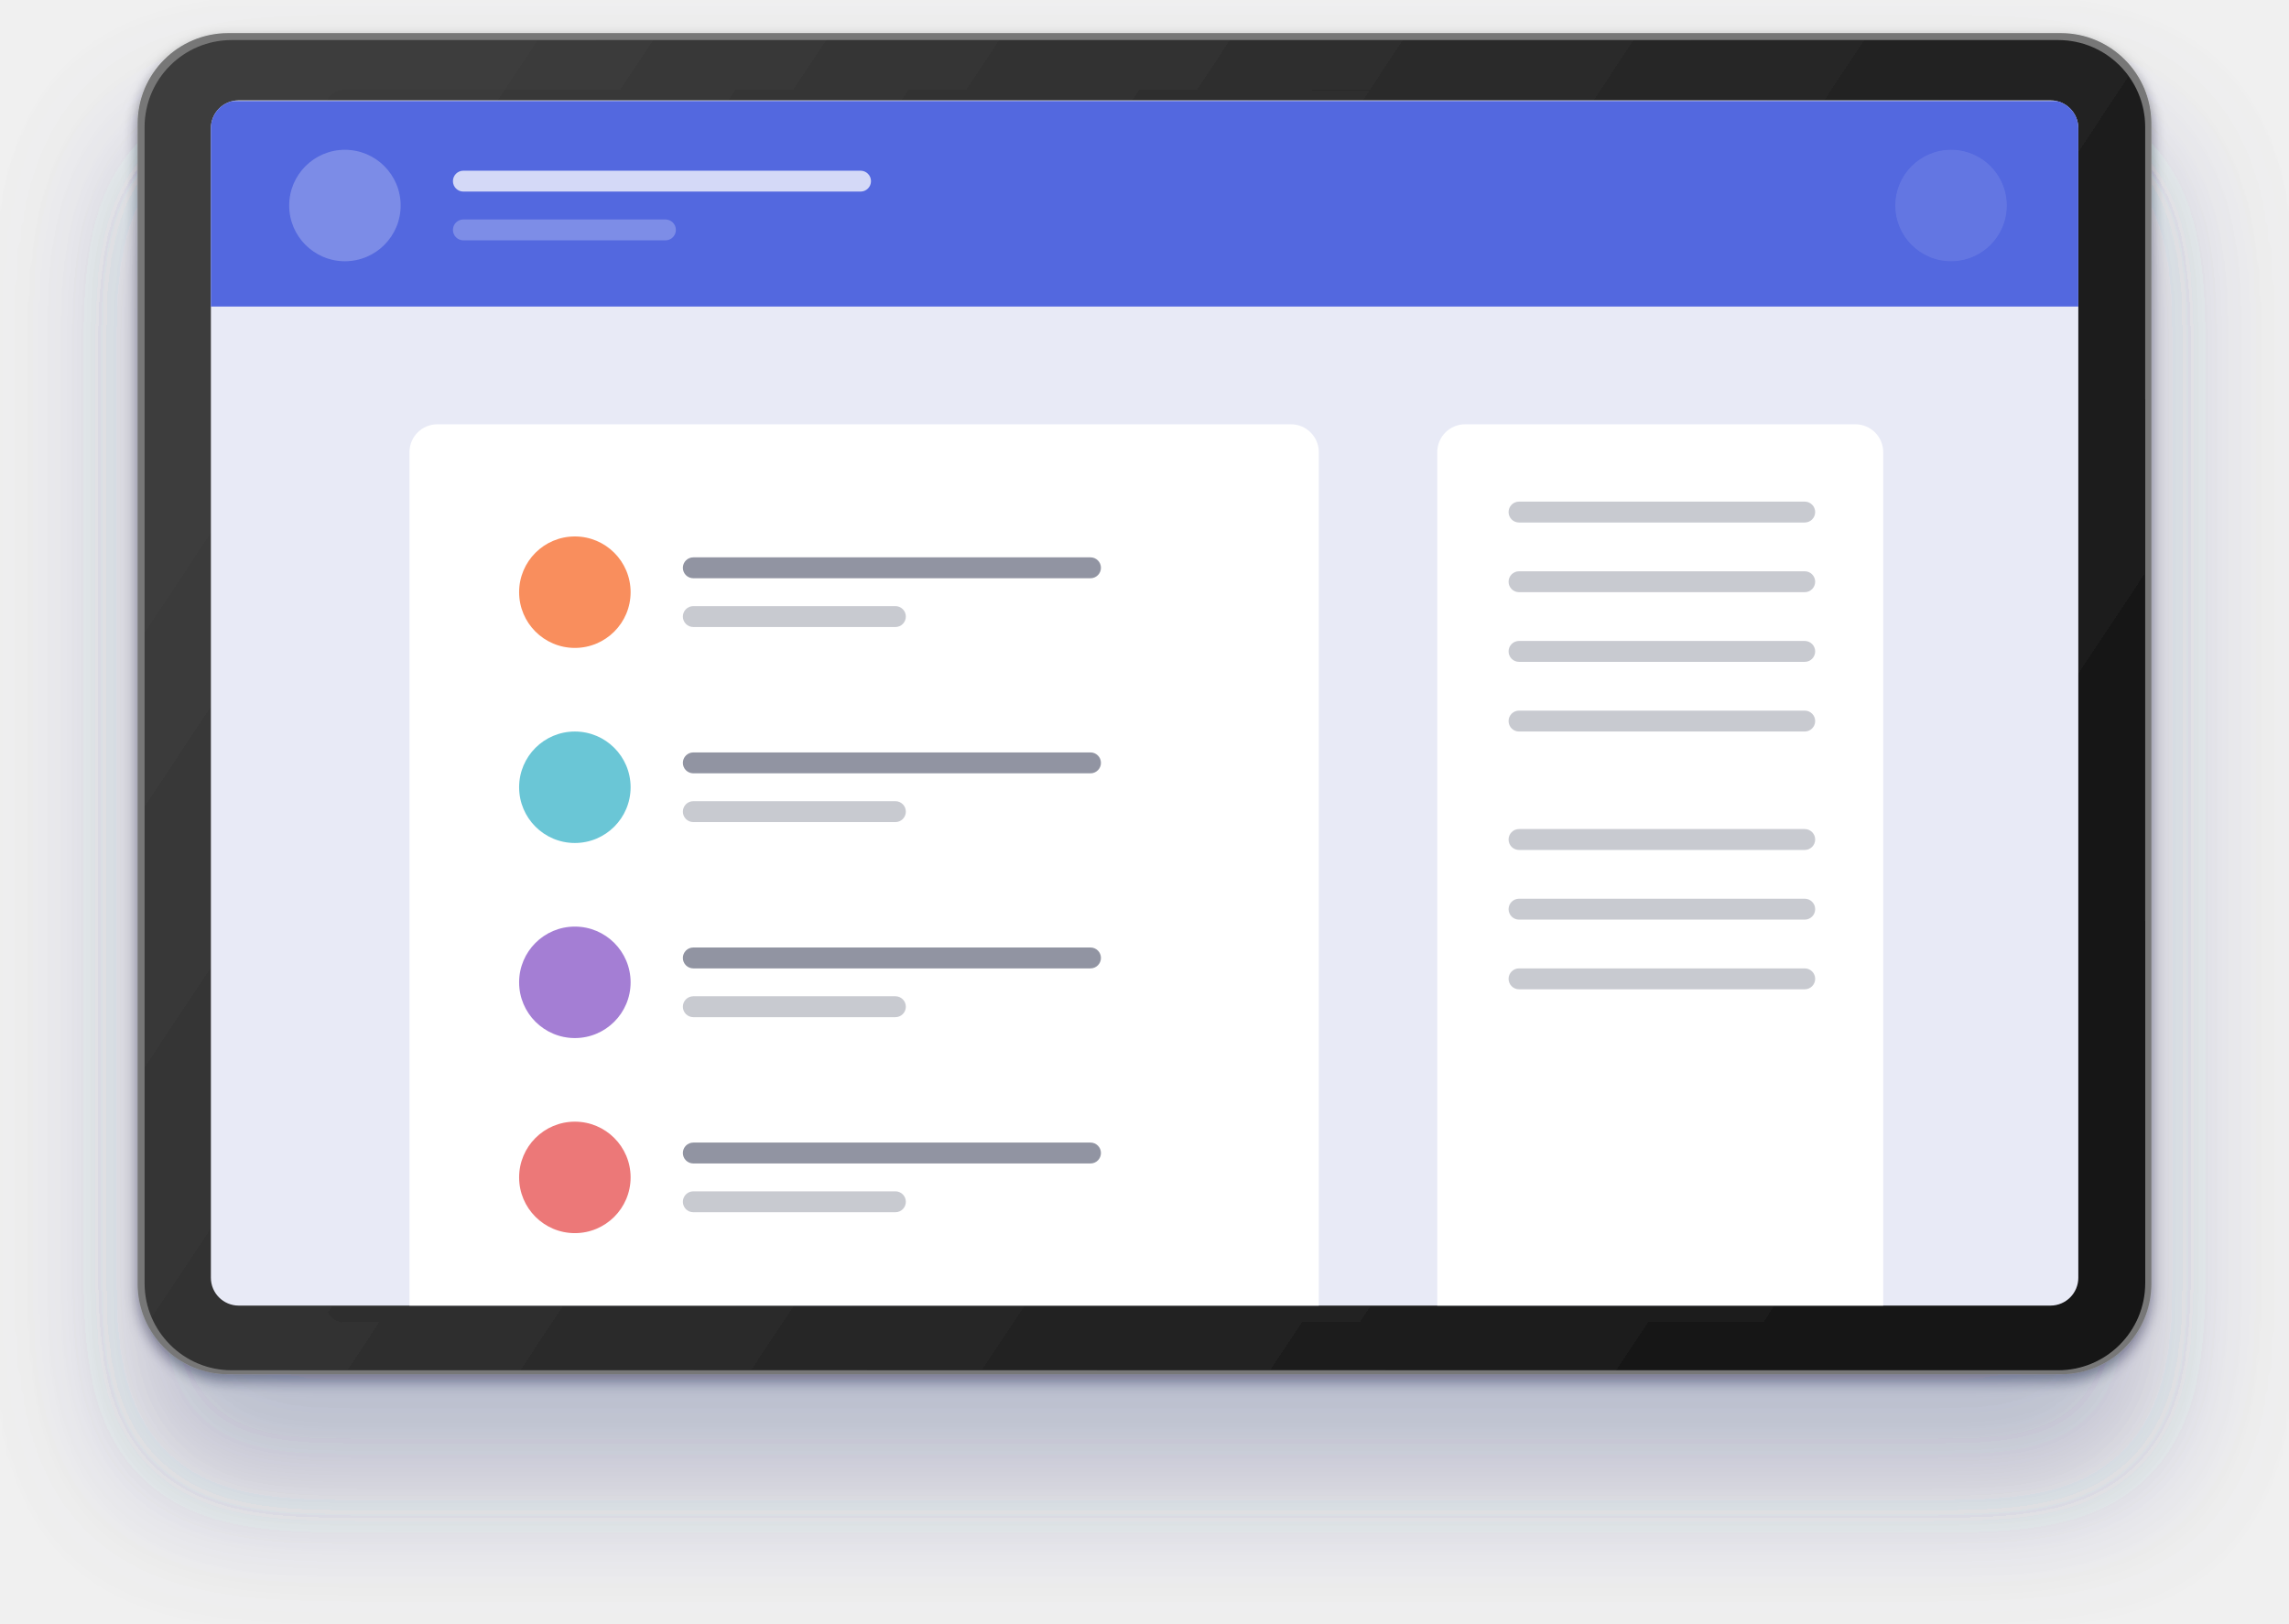
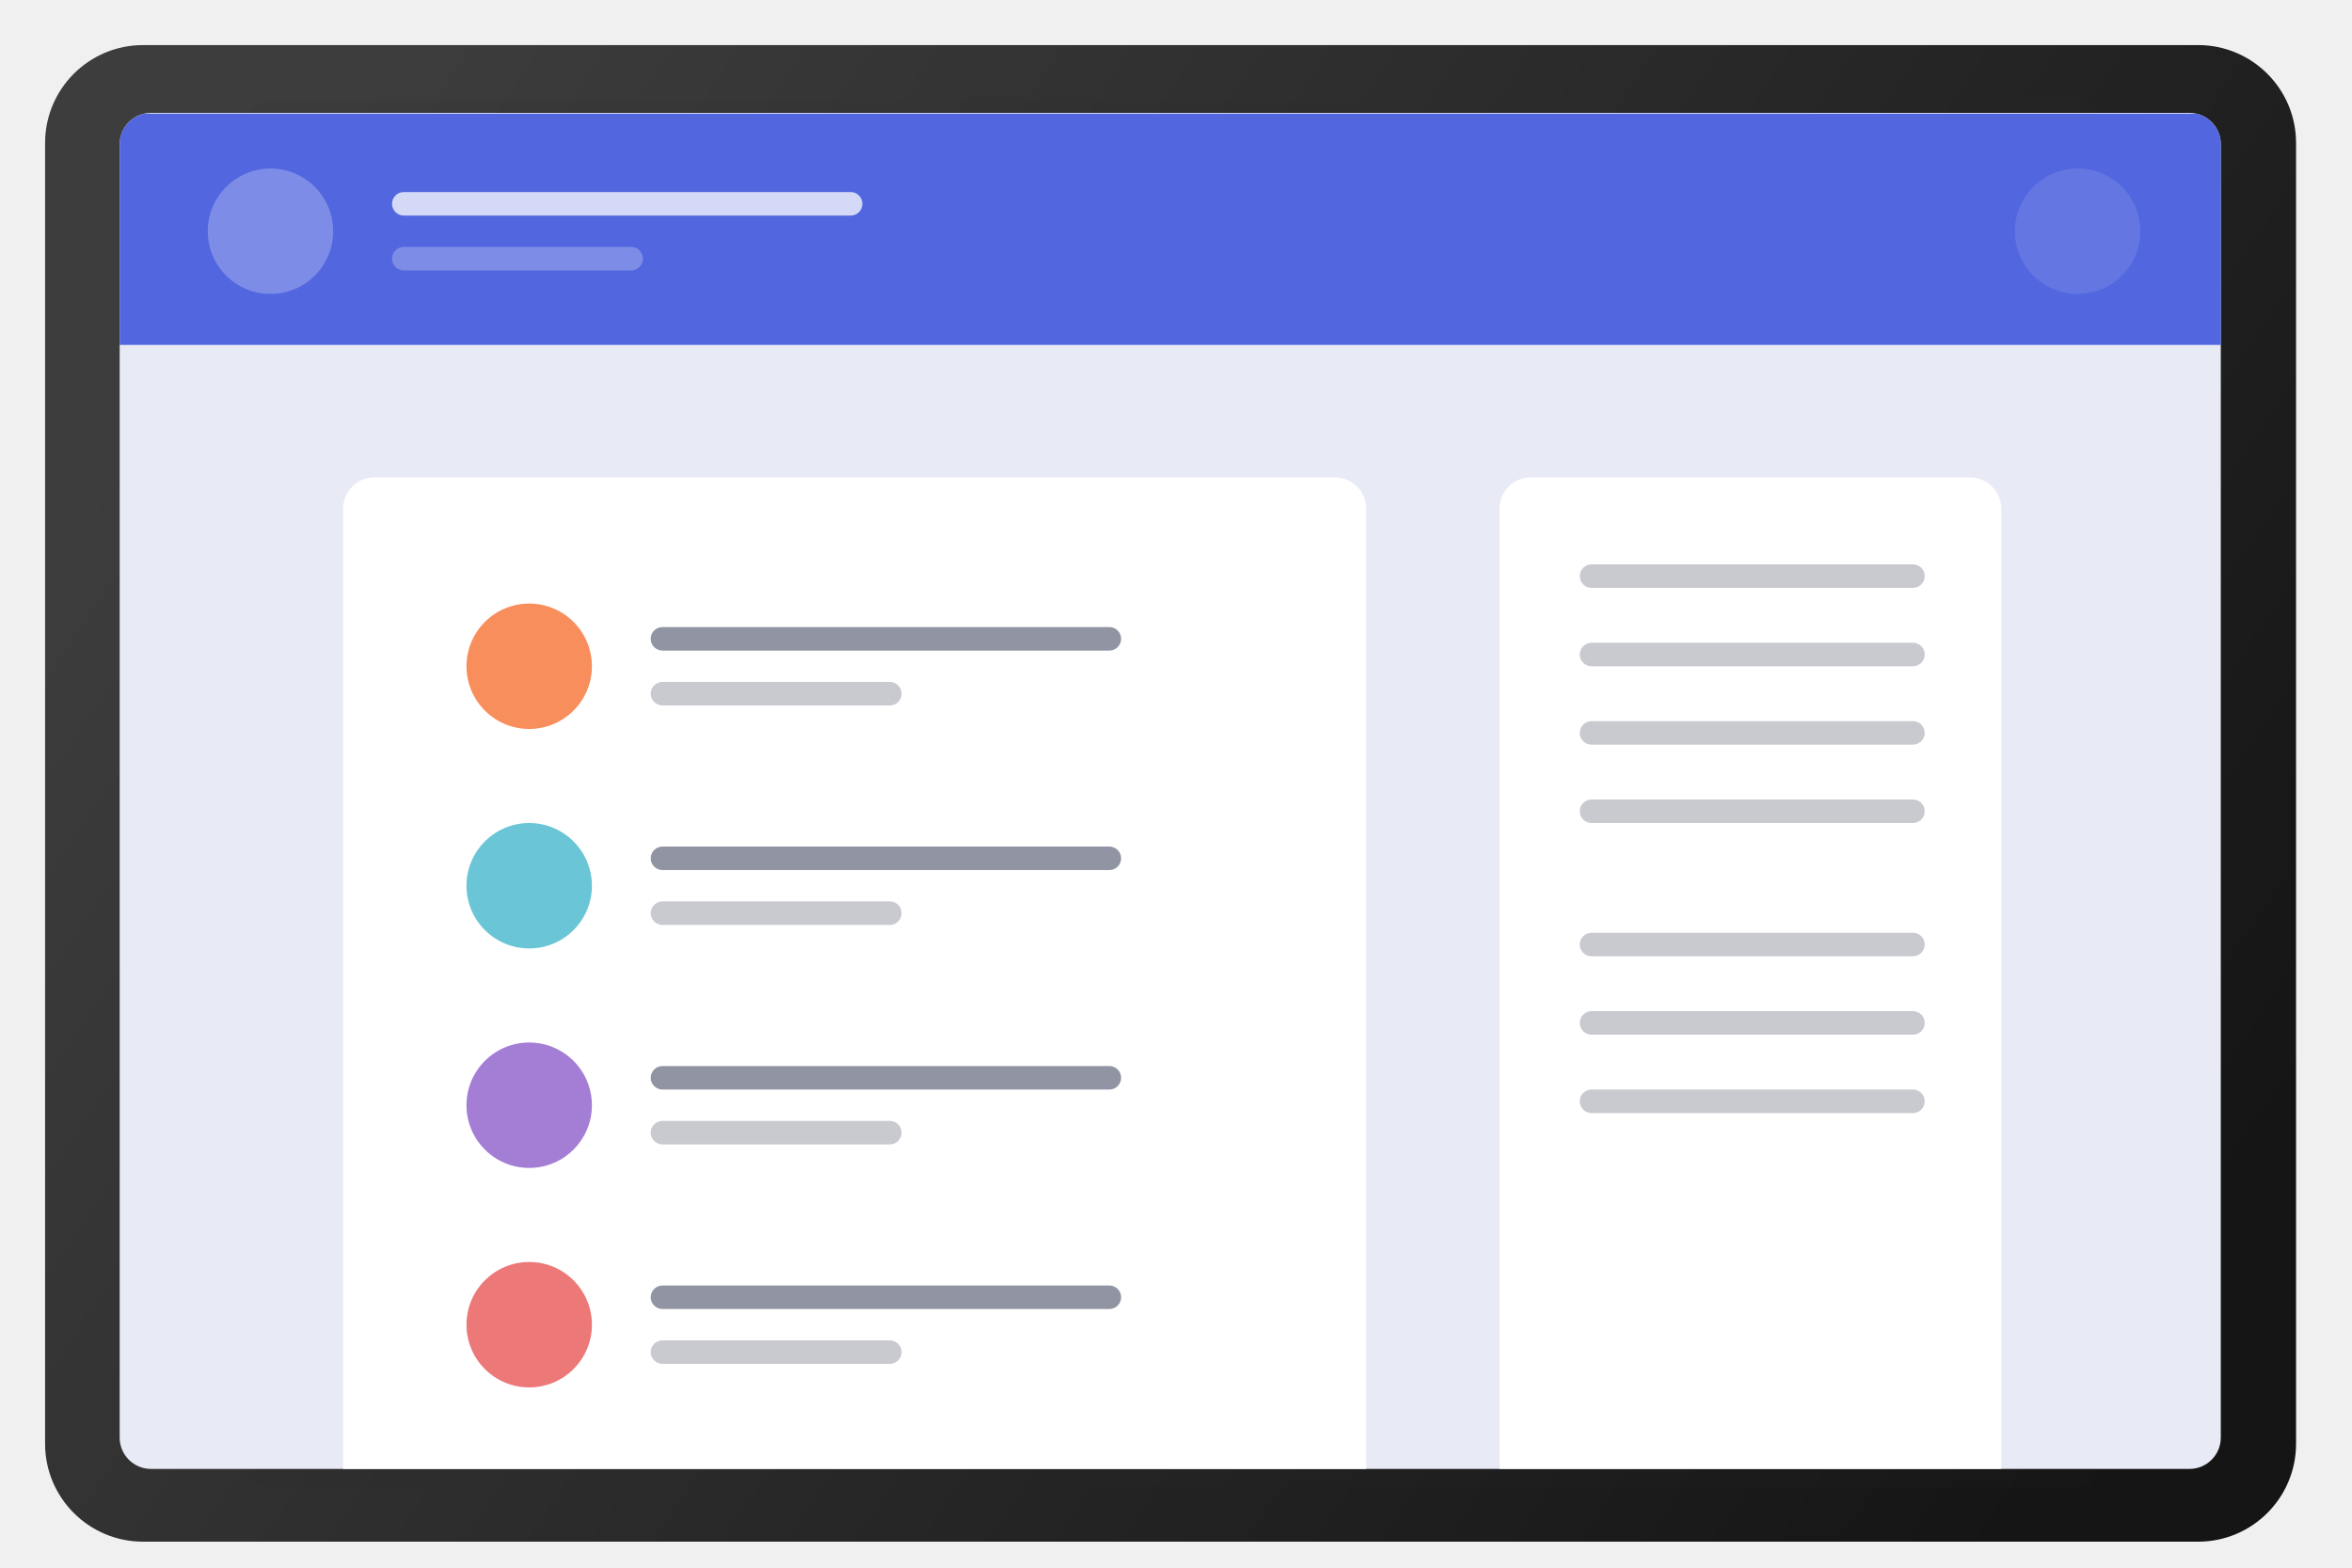
- <svg xmlns="http://www.w3.org/2000/svg" xmlns:xlink="http://www.w3.org/1999/xlink" width="657" height="466">
+ <svg xmlns="http://www.w3.org/2000/svg" xmlns:xlink="http://www.w3.org/1999/xlink" viewBox="30 0 600 400">
  <defs>
-     <filter id="a" width="118%" height="126.9%" x="-9%" y="-5.7%" filterUnits="objectBoundingBox">
-       <feOffset dy="2" in="SourceAlpha" result="shadowOffsetOuter1" />
-       <feGaussianBlur in="shadowOffsetOuter1" result="shadowBlurOuter1" stdDeviation="2" />
-       <feColorMatrix in="shadowBlurOuter1" result="shadowMatrixOuter1" values="0 0 0 0 0 0 0 0 0 0 0 0 0 0 0 0 0 0 0.5 0" />
-       <feMerge>
-         <feMergeNode in="shadowMatrixOuter1" />
-         <feMergeNode in="SourceGraphic" />
-       </feMerge>
-     </filter>
-     <rect id="c" width="578" height="385" rx="26" />
-     <filter id="b" width="126%" height="139%" x="-13%" y="-11.7%" filterUnits="objectBoundingBox">
-       <feOffset dy="30" in="SourceAlpha" result="shadowOffsetOuter1" />
-       <feGaussianBlur in="shadowOffsetOuter1" result="shadowBlurOuter1" stdDeviation="20" />
-       <feColorMatrix in="shadowBlurOuter1" values="0 0 0 0 0.182 0 0 0 0 0.231 0 0 0 0 0.506 0 0 0 0.2 0" />
-     </filter>
    <linearGradient id="d" x1="99.013%" x2="2.544%" y1="71.675%" y2="29.014%">
      <stop offset="0%" stop-color="#151515" />
      <stop offset="100%" stop-color="#3D3D3D" />
    </linearGradient>
    <rect id="e" width="536" height="346" y="3" rx="8" />
  </defs>
  <g fill="none" fill-rule="evenodd" filter="url(#a)" transform="translate(39 9)">
    <g transform="translate(.5 .5)">
      <g fill-rule="nonzero">
-         <use fill="#000" filter="url(#b)" xlink:href="#c" />
+         <use fill="#000" xlink:href="#c" />
        <use fill="#777" xlink:href="#c" />
      </g>
      <rect width="574.23" height="381.865" x="2" y="2" fill="url(#d)" fill-rule="nonzero" rx="25" />
      <g transform="translate(21.03 16.303)">
        <rect width="471.463" height="353.756" x="33" fill="#2A2A2A" fill-rule="nonzero" opacity=".1" rx="5" />
        <mask id="f" fill="#fff">
          <use xlink:href="#e" />
        </mask>
        <use fill="#E8EAF6" fill-rule="nonzero" xlink:href="#e" />
        <g mask="url(#f)">
          <path fill="#5267DF" d="M-3.53 3.197h547v59h-547z" />
          <g transform="translate(22.47 17.197)" fill="#FFF">
            <circle cx="16" cy="16" r="16" opacity=".245" />
            <circle cx="477" cy="16" r="16" opacity=".104" />
            <g transform="translate(47 6)">
              <rect width="120" height="6" opacity=".75" rx="3" />
              <rect width="64" height="6" y="14" opacity=".25" rx="3" />
            </g>
          </g>
        </g>
        <g mask="url(#f)">
          <g transform="translate(57 96)">
            <rect width="261" height="316" fill="#FFF" rx="8" />
            <rect width="128" height="316" x="295" fill="#FFF" rx="8" />
            <rect width="120" height="6" x="78.47" y="38.197" fill="#242A45" opacity=".5" rx="3" />
          </g>
        </g>
      </g>
    </g>
    <g transform="translate(110 135)">
      <circle cx="16" cy="26" r="16" fill="#F98E5D" />
      <rect width="88" height="6" x="284" fill="#242A45" opacity=".25" rx="3" />
      <rect width="88" height="6" x="284" y="20" fill="#242A45" opacity=".25" rx="3" />
      <rect width="88" height="6" x="284" y="40" fill="#242A45" opacity=".25" rx="3" />
      <rect width="88" height="6" x="284" y="60" fill="#242A45" opacity=".25" rx="3" />
      <rect width="88" height="6" x="284" y="94" fill="#242A45" opacity=".25" rx="3" />
      <rect width="88" height="6" x="284" y="114" fill="#242A45" opacity=".25" rx="3" />
      <rect width="88" height="6" x="284" y="134" fill="#242A45" opacity=".25" rx="3" />
      <rect width="64" height="6" x="47" y="30" fill="#242A45" opacity=".25" rx="3" />
    </g>
    <g transform="translate(110 201)">
      <circle cx="16" cy="16" r="16" fill="#6AC6D6" />
      <rect width="120" height="6" x="47" y="6" fill="#242A45" opacity=".5" rx="3" />
      <rect width="64" height="6" x="47" y="20" fill="#242A45" opacity=".25" rx="3" />
    </g>
    <g transform="translate(110 257)">
      <circle cx="16" cy="16" r="16" fill="#A47ED4" />
      <rect width="120" height="6" x="47" y="6" fill="#242A45" opacity=".5" rx="3" />
      <rect width="64" height="6" x="47" y="20" fill="#242A45" opacity=".25" rx="3" />
    </g>
    <g transform="translate(110 313)">
      <circle cx="16" cy="16" r="16" fill="#EC7878" />
      <rect width="120" height="6" x="47" y="6" fill="#242A45" opacity=".5" rx="3" />
      <rect width="64" height="6" x="47" y="20" fill="#242A45" opacity=".25" rx="3" />
    </g>
  </g>
</svg>
